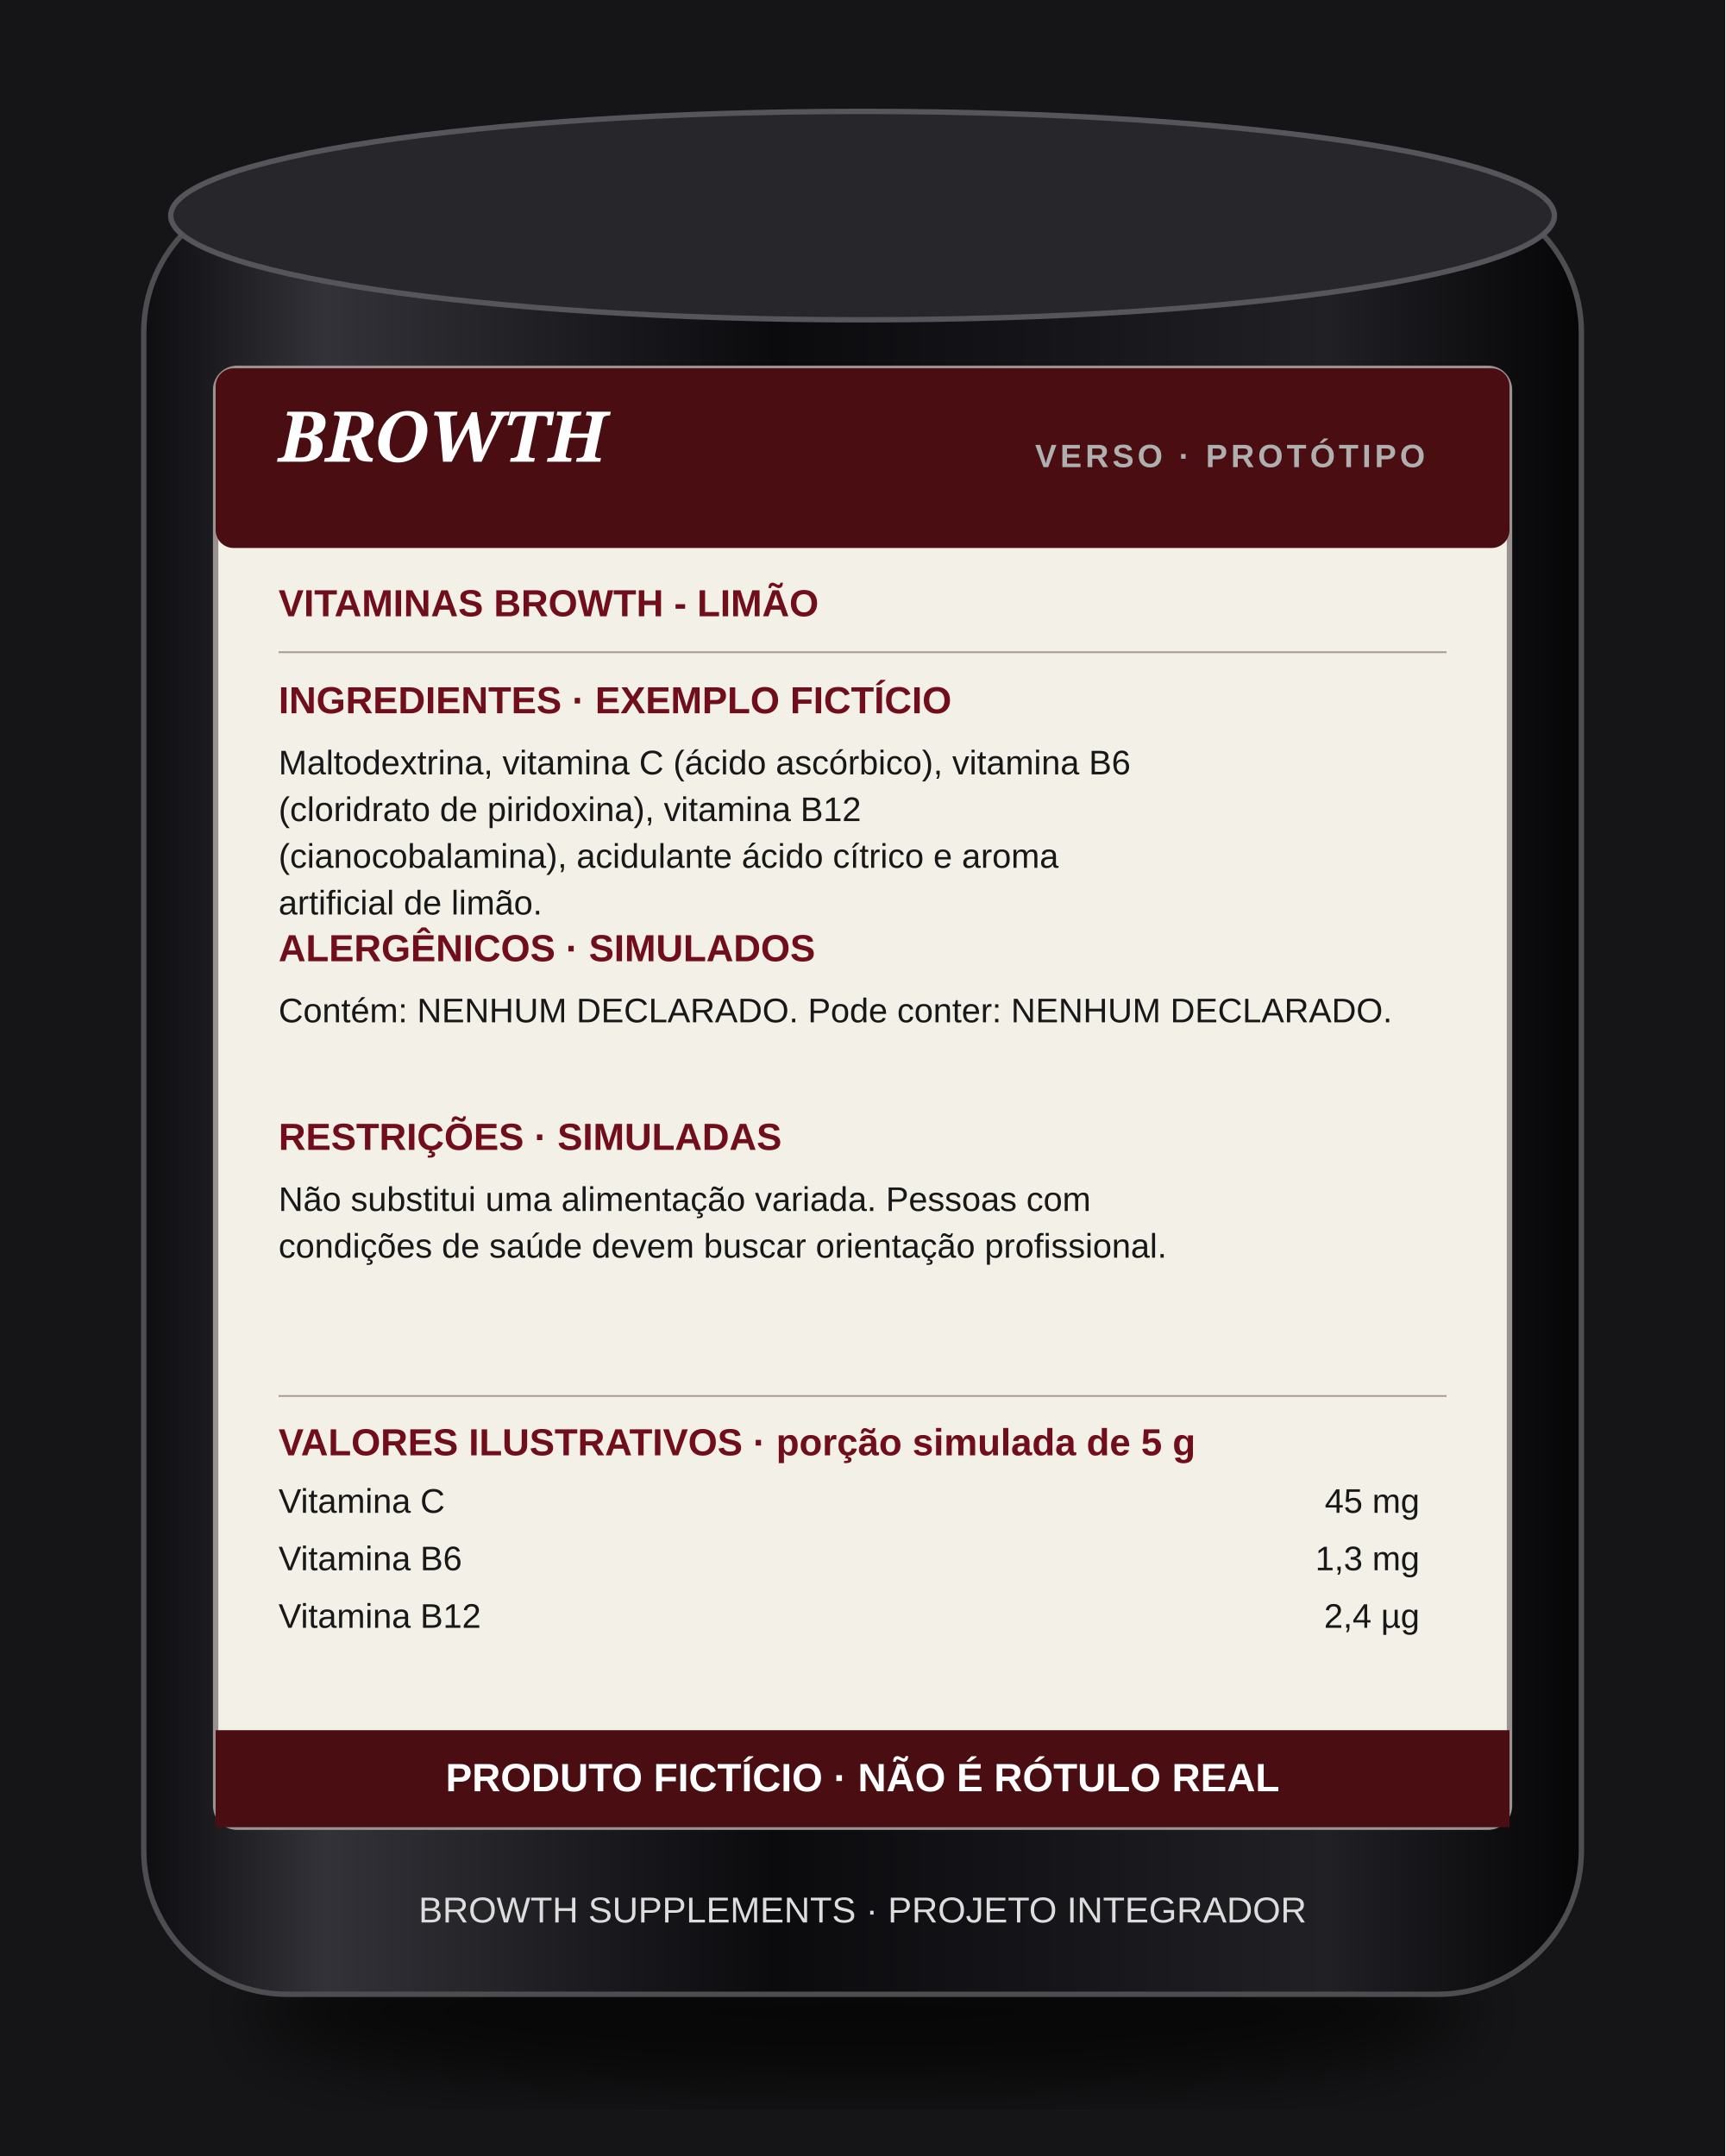
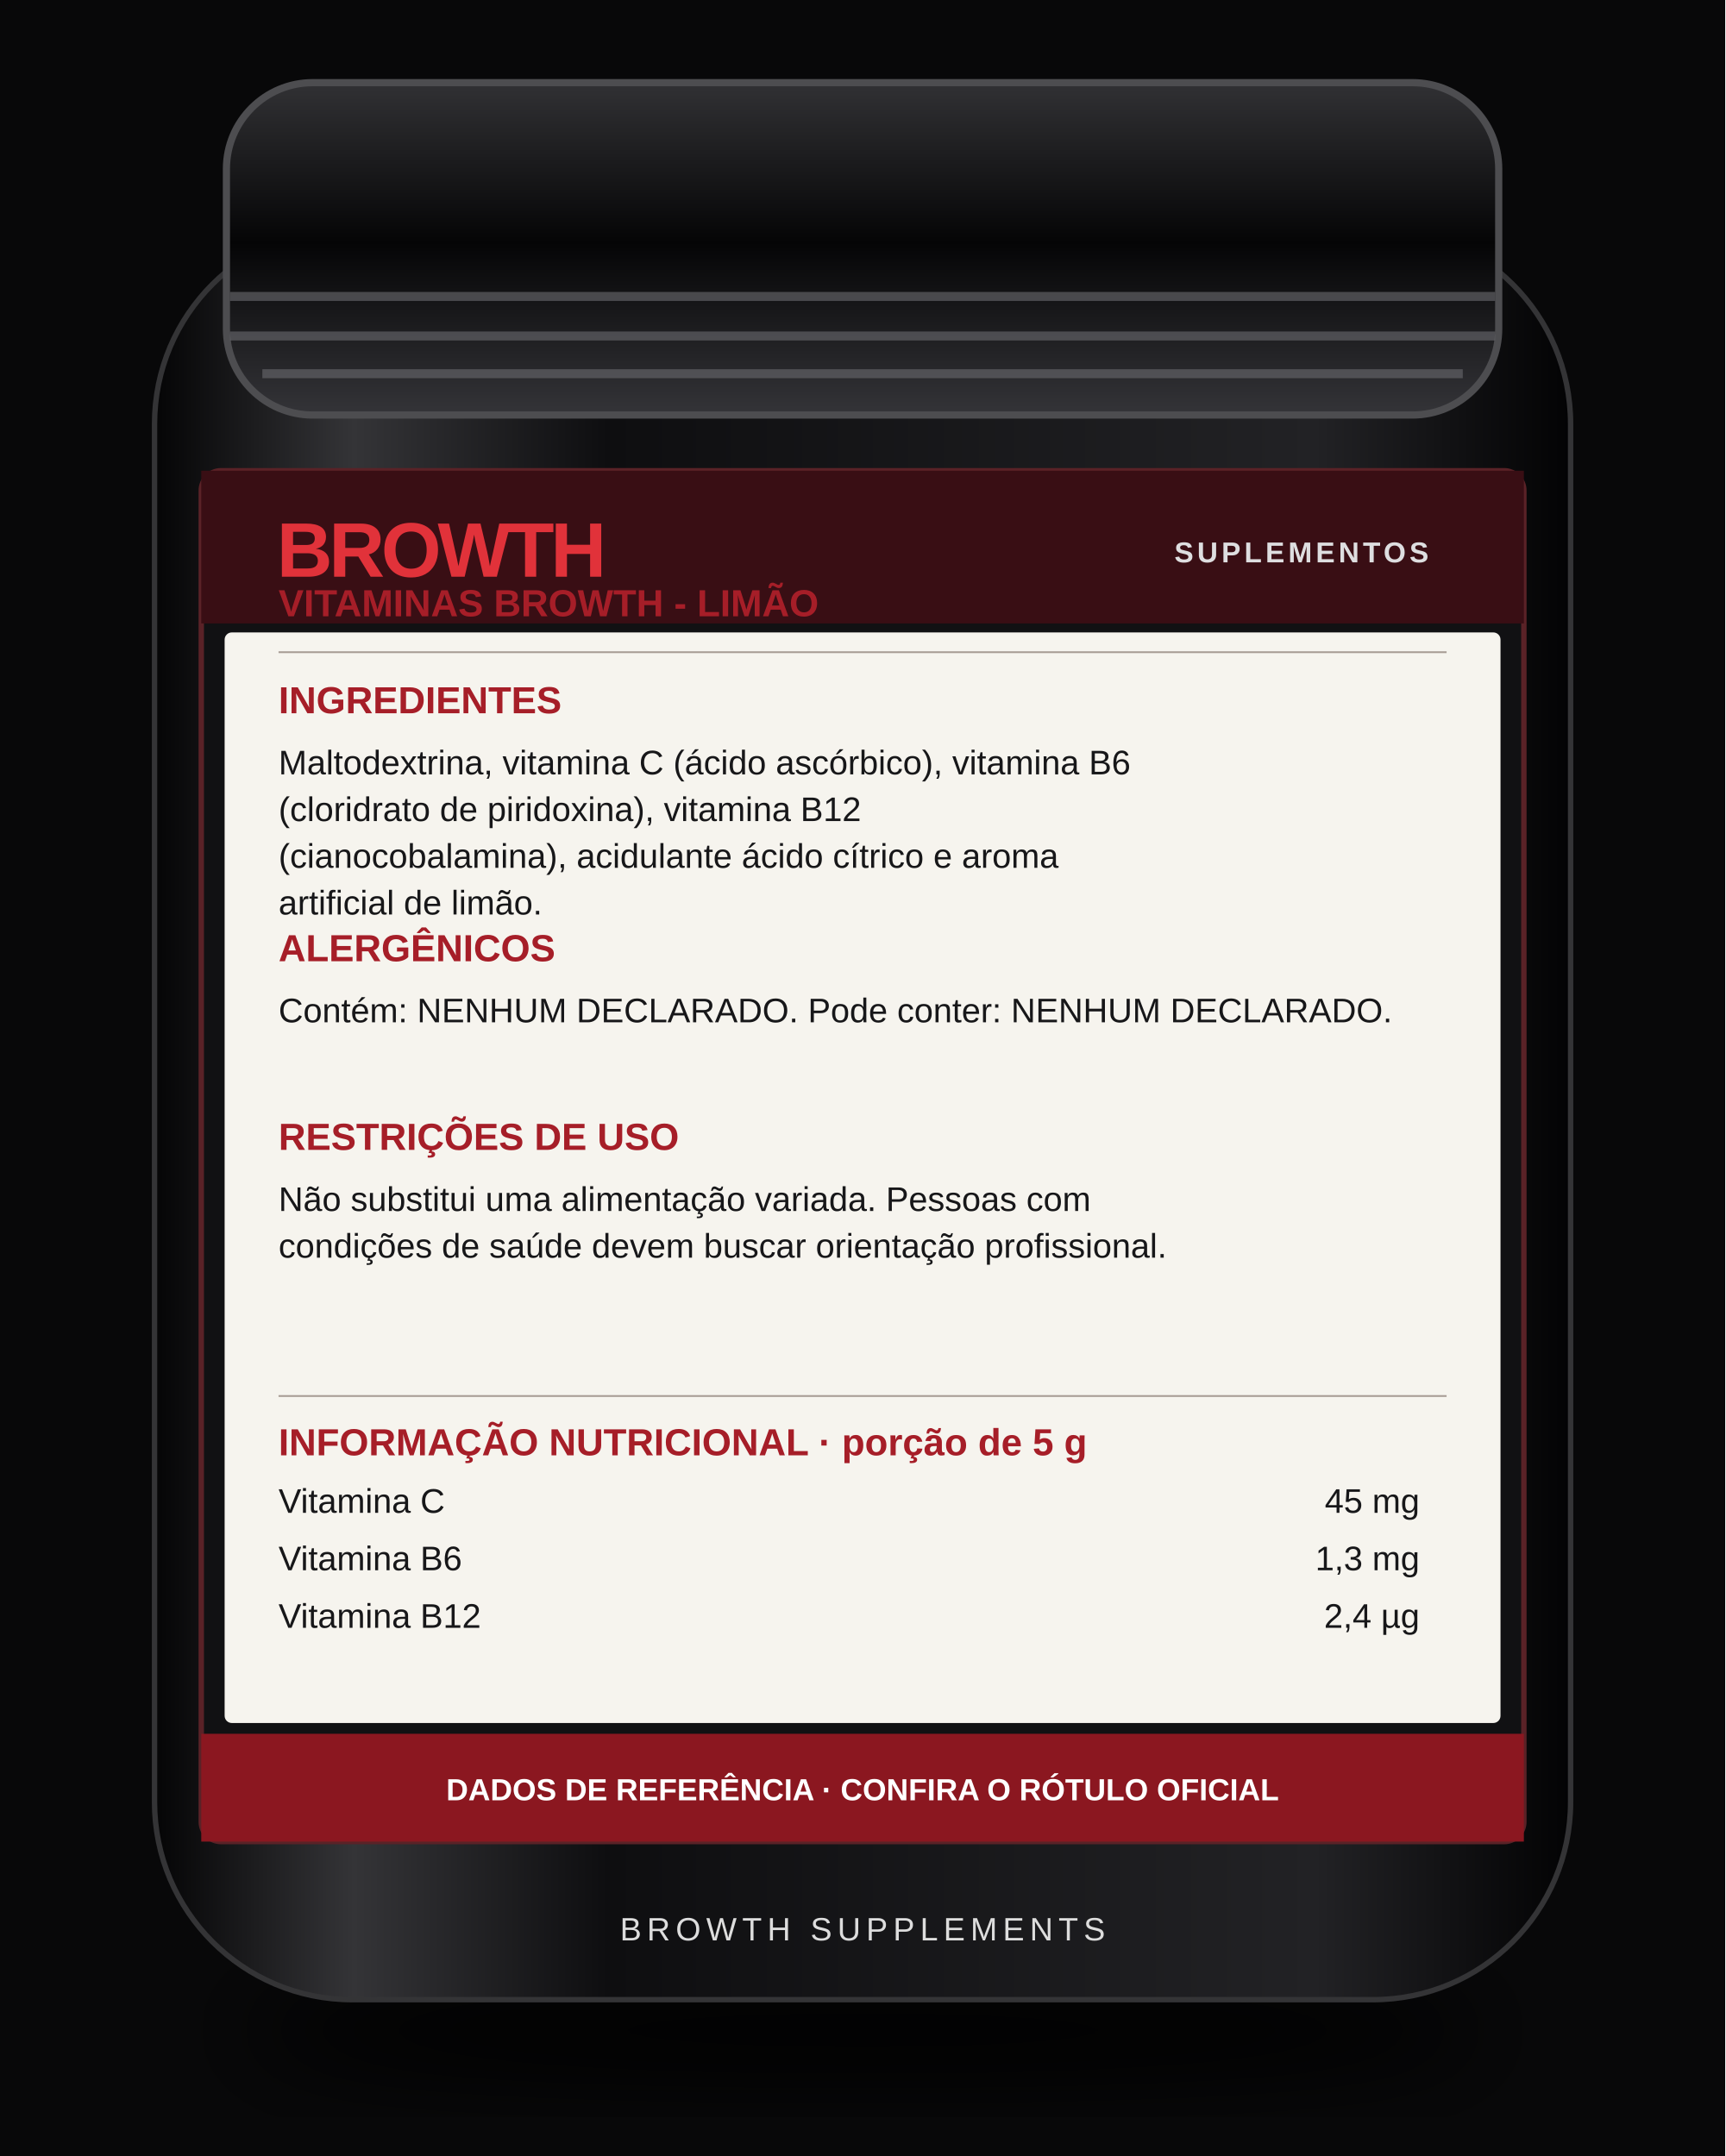
<svg xmlns="http://www.w3.org/2000/svg" width="960" height="1200" viewBox="0 0 960 1200" role="img" aria-label="Mockup ilustrativo do verso de VITAMINAS BROWTH - LIMÃO">
  <defs>
    <linearGradient id="tub">
-       <stop stop-color="#0d0d10" />
-       <stop offset=".13" stop-color="#323238" />
-       <stop offset=".44" stop-color="#0b0b0e" />
-       <stop offset=".82" stop-color="#202025" />
-       <stop offset="1" stop-color="#050506" />
+       <stop stop-color="#050506" />
+       <stop offset=".14" stop-color="#343437" />
+       <stop offset=".32" stop-color="#0e0e10" />
+       <stop offset=".82" stop-color="#222225" />
+       <stop offset="1" stop-color="#030304" />
+     </linearGradient>
+     <linearGradient id="lid" x2="0" y2="1">
+       <stop stop-color="#313134" />
+       <stop offset=".48" stop-color="#050506" />
+       <stop offset="1" stop-color="#343438" />
    </linearGradient>
    <filter id="shadow">
-       <feGaussianBlur stdDeviation="20" />
+       <feGaussianBlur stdDeviation="26" />
    </filter>
  </defs>
-   <style>.body{font-family:Arial,sans-serif;fill:#181818}.head{font:700 21px Arial,sans-serif;fill:#710e1b}.meta{font:700 18px Arial,sans-serif;letter-spacing:2px;fill:#afafaf}</style>
-   <rect width="960" height="1200" fill="#151517" />
-   <ellipse cx="480" cy="1120" rx="340" ry="45" fill="#000" opacity=".65" filter="url(#shadow)" />
-   <rect x="80" y="105" width="800" height="1005" rx="80" fill="url(#tub)" stroke="#4d4d52" stroke-width="3" />
-   <ellipse cx="480" cy="120" rx="385" ry="58" fill="#26262b" stroke="#55555b" stroke-width="3" />
-   <rect x="120" y="205" width="720" height="812" rx="12" fill="#f3f0e8" stroke="#9a9290" stroke-width="3" />
-   <rect x="120" y="205" width="720" height="100" rx="10" fill="#4a0d12" />
-   <text x="155" y="257" fill="#fff" font-family="Georgia,serif" font-size="39" font-style="italic" font-weight="bold">BROWTH</text>
-   <text x="793" y="260" class="meta" text-anchor="end">VERSO · PROTÓTIPO</text>
+   <style>.body{font-family:Arial,sans-serif;fill:#171719}.head{font:700 21px Arial,sans-serif;fill:#a61e28}.meta{font:700 16px Arial,sans-serif;letter-spacing:2px;fill:#dedee0}</style>
+   <rect width="960" height="1200" fill="#080809" />
+   <ellipse cx="480" cy="1130" rx="350" ry="40" fill="#000" opacity=".8" filter="url(#shadow)" />
+   <rect x="86" y="126" width="788" height="987" rx="110" fill="url(#tub)" stroke="#343436" stroke-width="3" />
+   <rect x="126" y="46" width="708" height="185" rx="48" fill="url(#lid)" stroke="#4d4d50" stroke-width="4" />
+   <path d="M128 165h704M128 187h704M146 208h668" stroke="#66666a" stroke-opacity=".65" stroke-width="5" />
+   <rect x="112" y="262" width="736" height="763" rx="11" fill="#111113" stroke="#5a2227" stroke-width="3" />
+   <path d="M112 262h736v85H112z" fill="#390e14" />
+   <text x="154" y="321" fill="#e1323a" font-family="Arial,sans-serif" font-size="43" font-weight="900" letter-spacing="-2">BROWTH</text>
+   <text x="795" y="313" class="meta" text-anchor="end">SUPLEMENTOS</text>
+   <rect x="125" y="352" width="710" height="607" rx="4" fill="#f6f4ee" />
  <text x="155" y="343" class="head" font-size="27">VITAMINAS BROWTH - LIMÃO</text>
  <line x1="155" y1="363" x2="805" y2="363" stroke="#a89d95" />
-   <text x="155" y="397" class="head">INGREDIENTES · EXEMPLO FICTÍCIO</text>
+   <text x="155" y="397" class="head">INGREDIENTES</text>
  <text x="155" y="431" class="body" font-size="19">Maltodextrina, vitamina C (ácido ascórbico), vitamina B6</text>
  <text x="155" y="457" class="body" font-size="19">(cloridrato de piridoxina), vitamina B12</text>
  <text x="155" y="483" class="body" font-size="19">(cianocobalamina), acidulante ácido cítrico e aroma</text>
  <text x="155" y="509" class="body" font-size="19">artificial de limão.</text>
-   <text x="155" y="535" class="head">ALERGÊNICOS · SIMULADOS</text>
+   <text x="155" y="535" class="head">ALERGÊNICOS</text>
  <text x="155" y="569" class="body" font-size="19">Contém: NENHUM DECLARADO. Pode conter: NENHUM DECLARADO.</text>
-   <text x="155" y="640" class="head">RESTRIÇÕES · SIMULADAS</text>
+   <text x="155" y="640" class="head">RESTRIÇÕES DE USO</text>
  <text x="155" y="674" class="body" font-size="19">Não substitui uma alimentação variada. Pessoas com</text>
  <text x="155" y="700" class="body" font-size="19">condições de saúde devem buscar orientação profissional.</text>
  <line x1="155" y1="777" x2="805" y2="777" stroke="#a89d95" />
-   <text x="155" y="810" class="head">VALORES ILUSTRATIVOS · porção simulada de 5 g</text>
+   <text x="155" y="810" class="head">INFORMAÇÃO NUTRICIONAL · porção de 5 g</text>
  <text x="155" y="842" class="body" font-size="19">Vitamina C</text>
  <text x="790" y="842" class="body" text-anchor="end" font-size="19">45 mg</text>
  <text x="155" y="874" class="body" font-size="19">Vitamina B6</text>
  <text x="790" y="874" class="body" text-anchor="end" font-size="19">1,3 mg</text>
  <text x="155" y="906" class="body" font-size="19">Vitamina B12</text>
  <text x="790" y="906" class="body" text-anchor="end" font-size="19">2,4 µg</text>
-   <rect x="120" y="963" width="720" height="54" fill="#4a0d12" />
-   <text x="480" y="997" fill="#fff" text-anchor="middle" font-family="Arial,sans-serif" font-size="22" font-weight="bold">PRODUTO FICTÍCIO · NÃO É RÓTULO REAL</text>
-   <text x="480" y="1070" fill="#ddd" text-anchor="middle" font-family="Arial,sans-serif" font-size="20">BROWTH SUPPLEMENTS · PROJETO INTEGRADOR</text>
+   <rect x="112" y="965" width="736" height="60" fill="#8b1720" />
+   <text x="480" y="1002" fill="#fff" text-anchor="middle" font-family="Arial,sans-serif" font-size="17" font-weight="bold">DADOS DE REFERÊNCIA · CONFIRA O RÓTULO OFICIAL</text>
+   <text x="480" y="1080" fill="#ddd" text-anchor="middle" font-family="Arial,sans-serif" font-size="18" letter-spacing="3">BROWTH SUPPLEMENTS</text>
</svg>
